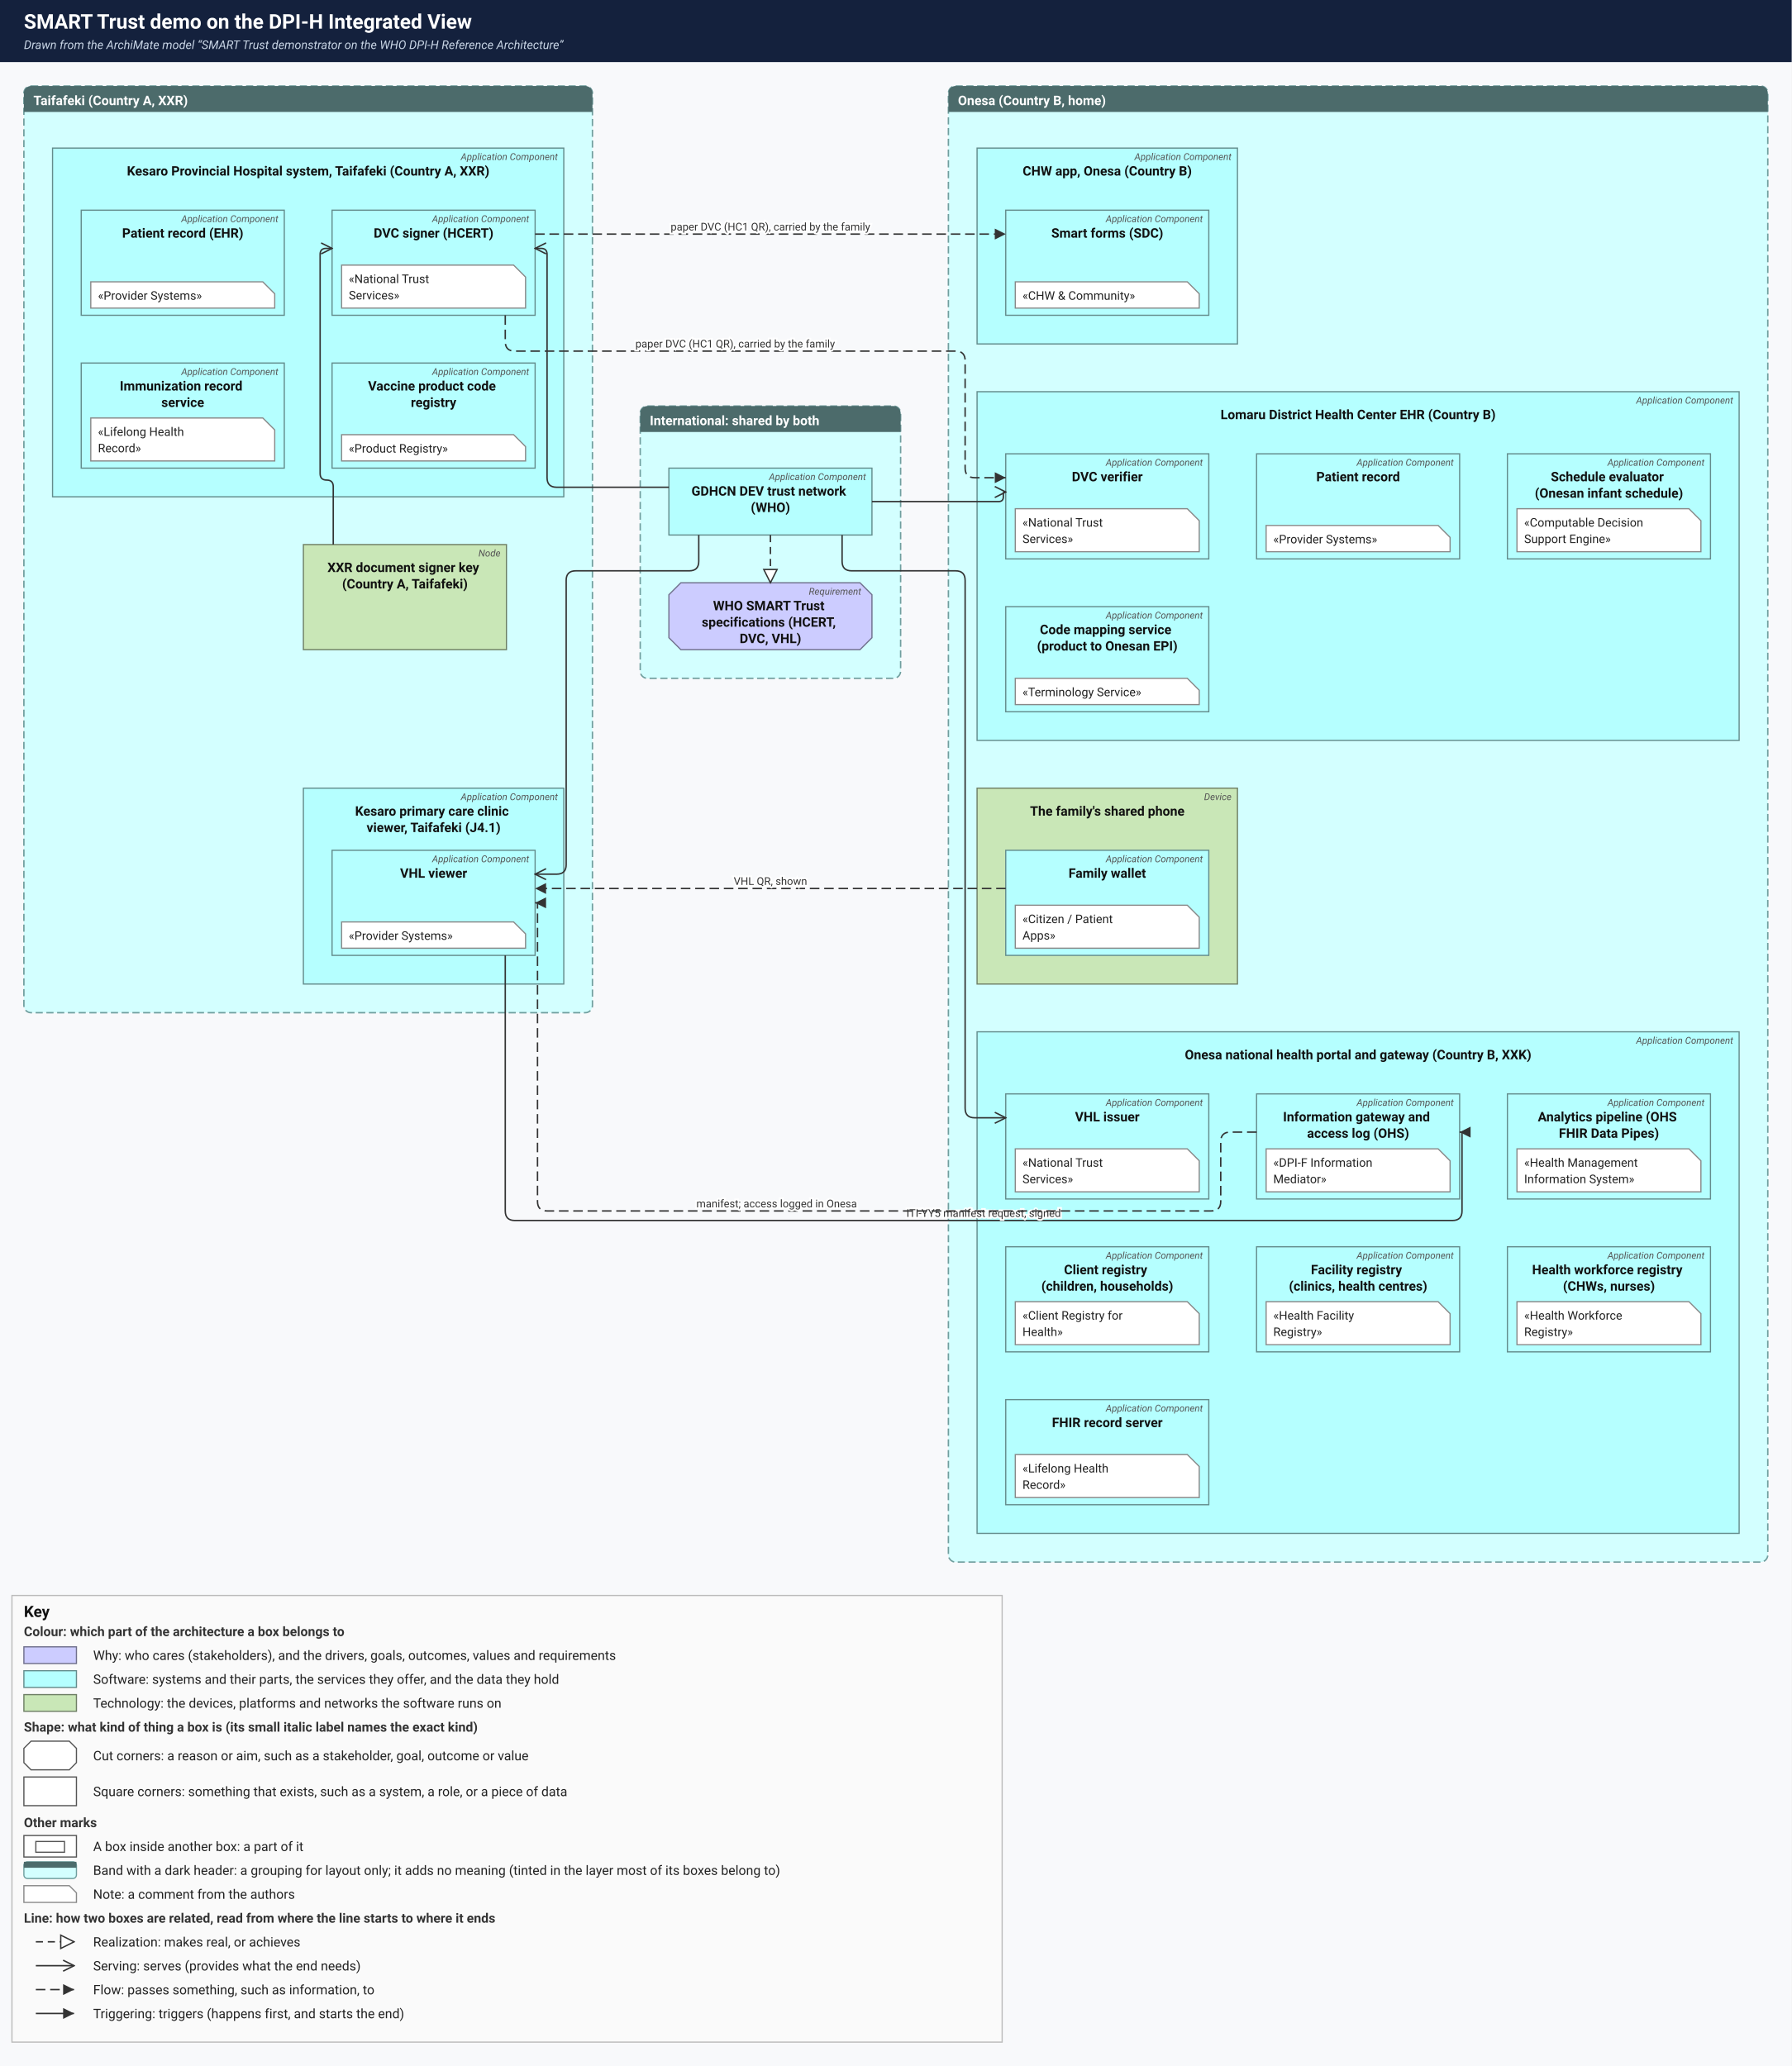
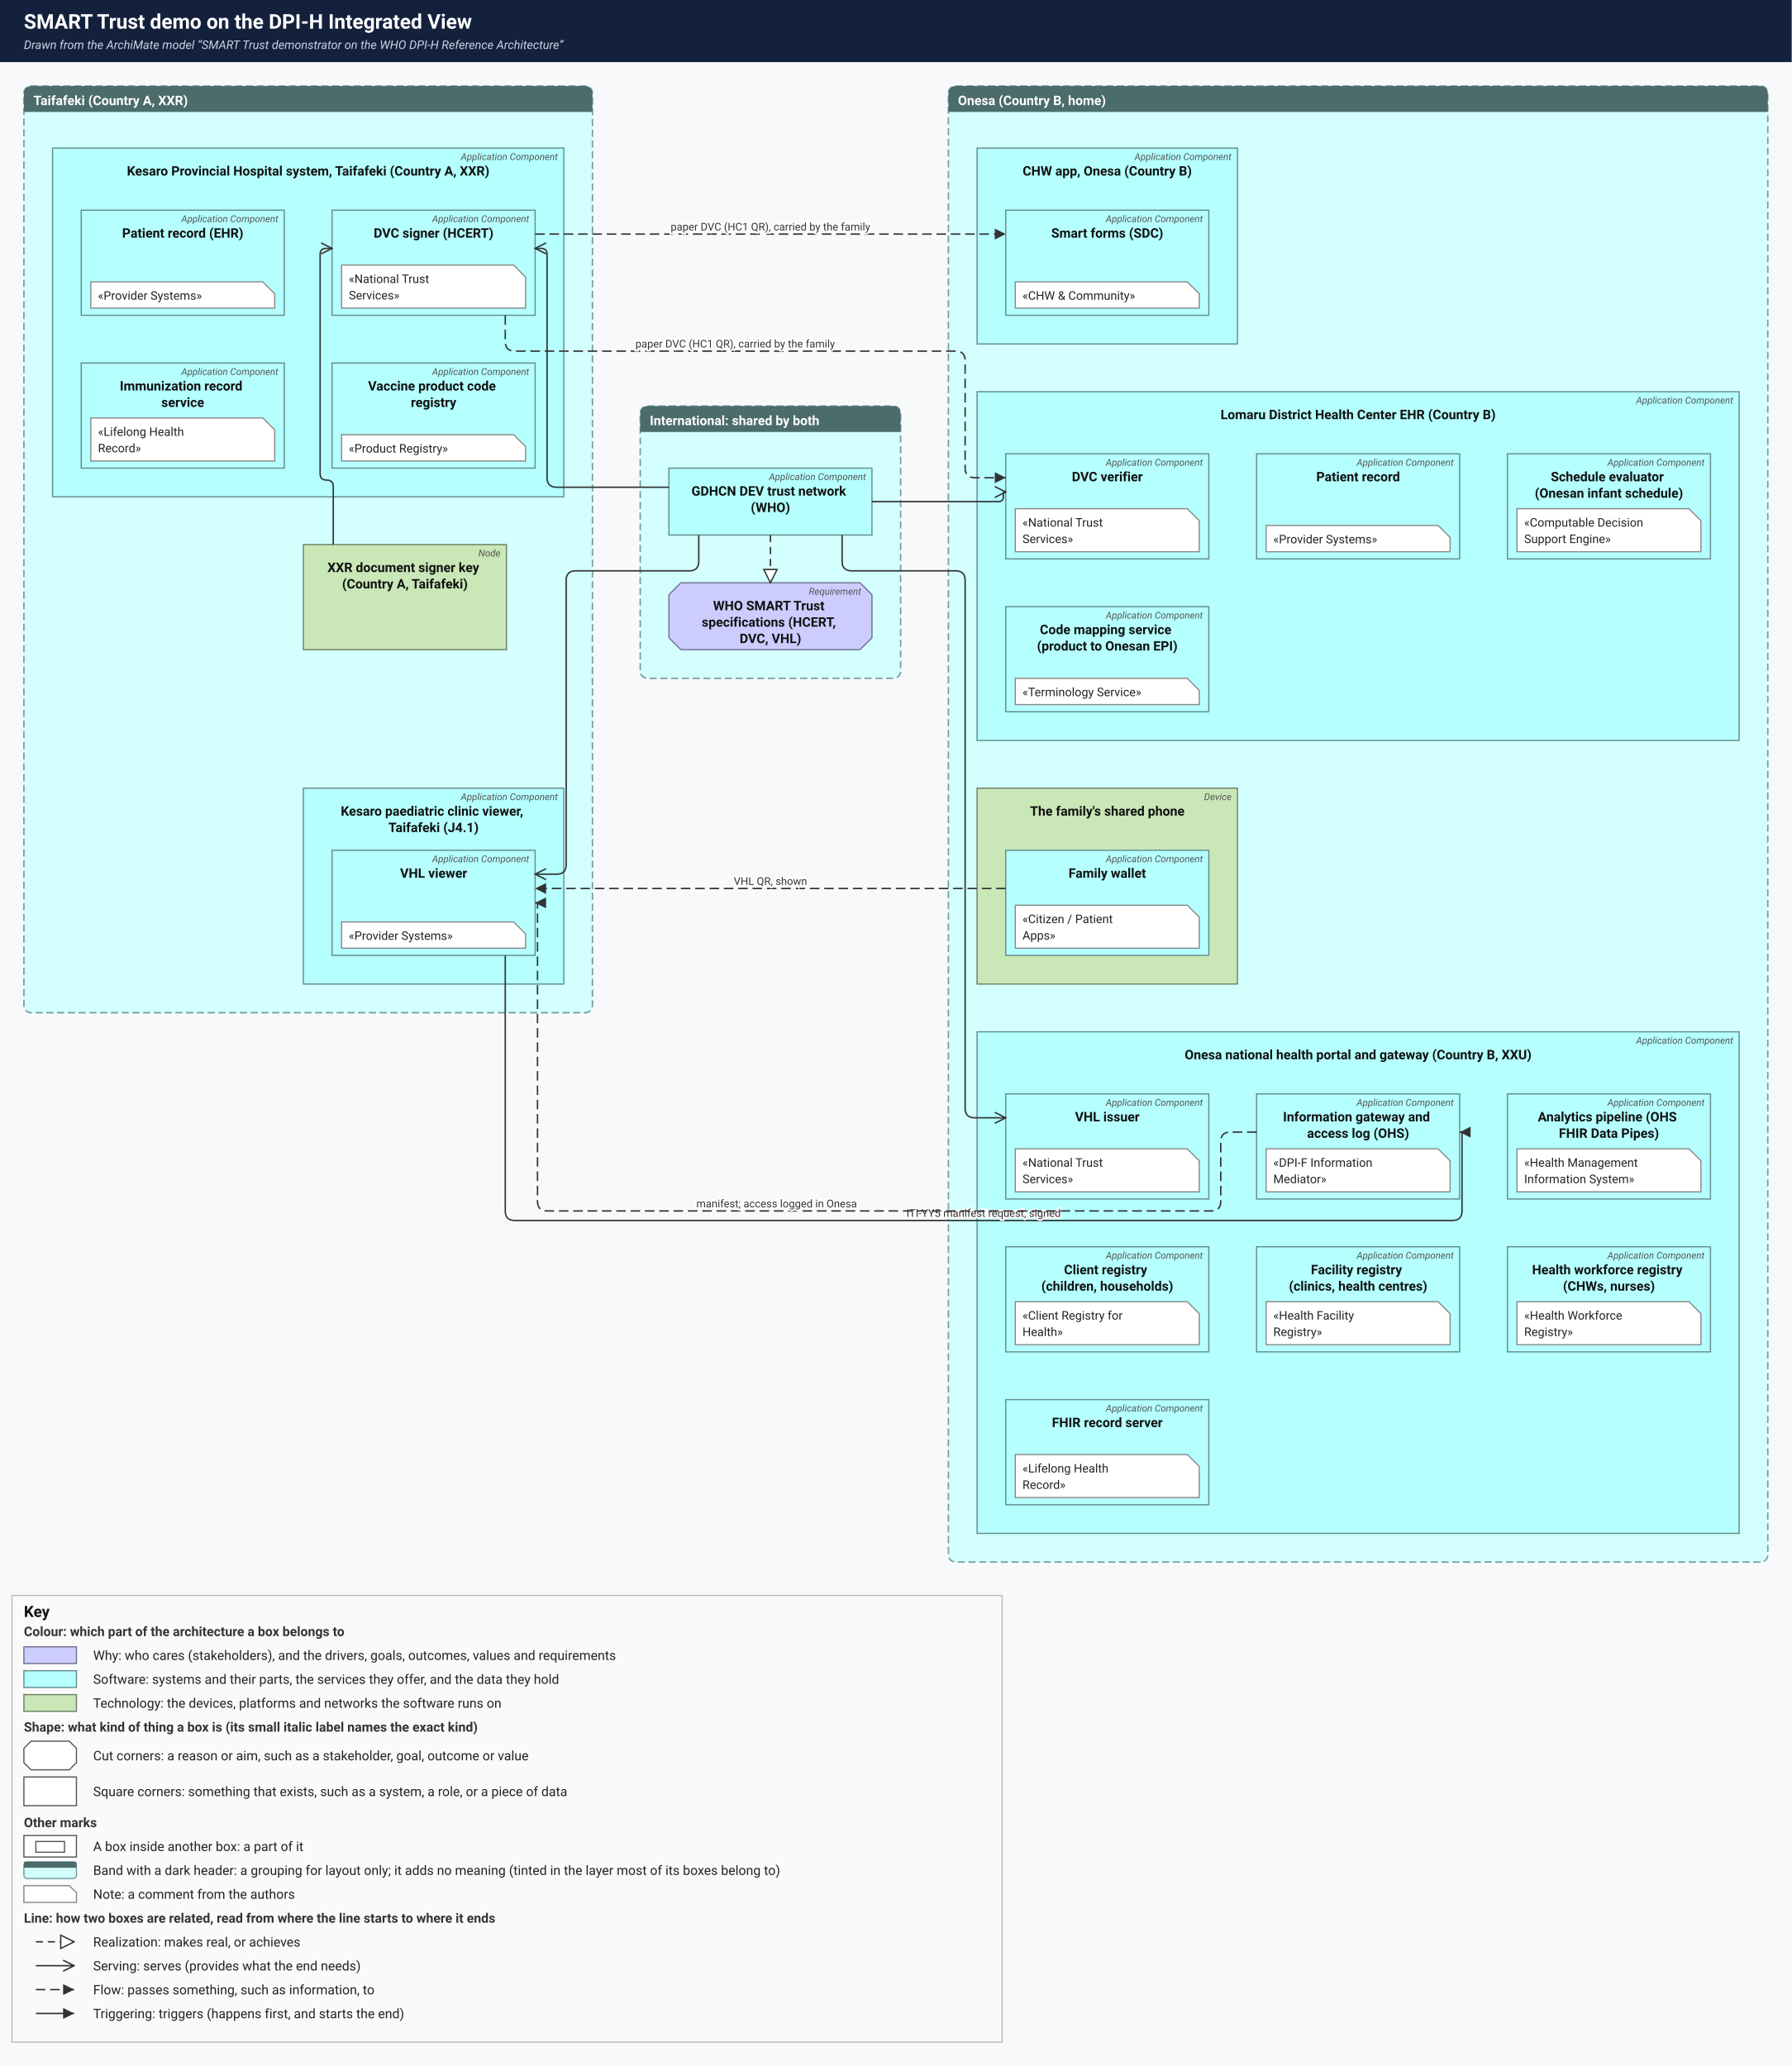
<svg xmlns="http://www.w3.org/2000/svg" viewBox="4 -48 1500 1730" width="1500" height="1730" role="img" aria-labelledby="av-title">
  <style>
.av-name{font:600 11px system-ui, -apple-system, "Segoe UI", Roboto, "Helvetica Neue", Arial, "Noto Sans", sans-serif;fill:#111}
.av-type{font:italic 8px system-ui, -apple-system, "Segoe UI", Roboto, "Helvetica Neue", Arial, "Noto Sans", sans-serif;fill:#555}
.av-group{font:600 11px system-ui, -apple-system, "Segoe UI", Roboto, "Helvetica Neue", Arial, "Noto Sans", sans-serif;fill:#333}
.av-note{font:10px system-ui, -apple-system, "Segoe UI", Roboto, "Helvetica Neue", Arial, "Noto Sans", sans-serif;fill:#222}
.av-key{font:11px system-ui, -apple-system, "Segoe UI", Roboto, "Helvetica Neue", Arial, "Noto Sans", sans-serif;fill:#222}
.av-keyh{font:600 11px system-ui, -apple-system, "Segoe UI", Roboto, "Helvetica Neue", Arial, "Noto Sans", sans-serif;fill:#333}
.av-keyt{font:700 13px system-ui, -apple-system, "Segoe UI", Roboto, "Helvetica Neue", Arial, "Noto Sans", sans-serif;fill:#111}
.av-rel{font:9px system-ui, -apple-system, "Segoe UI", Roboto, "Helvetica Neue", Arial, "Noto Sans", sans-serif;fill:#333;paint-order:stroke;stroke:#fff;stroke-width:3px}
a:hover rect,a:hover polygon,a:focus rect,a:focus polygon{stroke:#06c;stroke-width:2.5}
</style>
  <defs>
    <marker id="arrow-open" viewBox="0 0 12 12" refX="11" refY="6" markerWidth="11" markerHeight="11" orient="auto-start-reverse" markerUnits="userSpaceOnUse">
      <path d="M1 1 L11 6 L1 11" fill="none" stroke="#333" stroke-width="1.3" />
    </marker>
    <marker id="arrow-filled" viewBox="0 0 12 12" refX="11" refY="6" markerWidth="11" markerHeight="11" orient="auto-start-reverse" markerUnits="userSpaceOnUse">
      <path d="M1 1 L11 6 L1 11 Z" fill="#333" />
    </marker>
    <marker id="arrow-small" viewBox="0 0 10 10" refX="9" refY="5" markerWidth="8" markerHeight="8" orient="auto-start-reverse" markerUnits="userSpaceOnUse">
      <path d="M1 1 L9 5 L1 9" fill="none" stroke="#333" stroke-width="1.2" />
    </marker>
    <marker id="triangle-hollow" viewBox="0 0 14 14" refX="13" refY="7" markerWidth="13" markerHeight="13" orient="auto-start-reverse" markerUnits="userSpaceOnUse">
      <path d="M1 1 L13 7 L1 13 Z" fill="#fff" stroke="#333" stroke-width="1.2" />
    </marker>
    <marker id="diamond-filled" viewBox="0 0 16 10" refX="1" refY="5" markerWidth="16" markerHeight="10" orient="auto-start-reverse" markerUnits="userSpaceOnUse">
      <path d="M1 5 L8 1 L15 5 L8 9 Z" fill="#333" />
    </marker>
    <marker id="diamond-hollow" viewBox="0 0 16 10" refX="1" refY="5" markerWidth="16" markerHeight="10" orient="auto-start-reverse" markerUnits="userSpaceOnUse">
      <path d="M1 5 L8 1 L15 5 L8 9 Z" fill="#fff" stroke="#333" stroke-width="1.2" />
    </marker>
    <marker id="dot" viewBox="0 0 8 8" refX="4" refY="4" markerWidth="7" markerHeight="7" orient="auto" markerUnits="userSpaceOnUse">
      <circle cx="4" cy="4" r="3.2" fill="#333" />
    </marker>
    <pattern id="missing" width="8" height="8" patternUnits="userSpaceOnUse" patternTransform="rotate(45)">
      <rect width="8" height="8" fill="#fff" />
      <line x1="0" y1="0" x2="0" y2="8" stroke="#d33" stroke-width="2" />
    </pattern>
  </defs>
  <rect x="4" y="-48" width="1500" height="1730" fill="#f8f9fb" />
  <rect x="4" y="-48" width="1500" height="52" fill="#14213d" />
  <text x="24" y="-24" style="font:700 17px system-ui, -apple-system, &quot;Segoe UI&quot;, Roboto, &quot;Helvetica Neue&quot;, Arial, &quot;Noto Sans&quot;, sans-serif;fill:#fff">SMART Trust demo on the DPI-H Integrated View</text>
  <text x="24" y="-7" style="font:italic 10px system-ui, -apple-system, &quot;Segoe UI&quot;, Roboto, &quot;Helvetica Neue&quot;, Arial, &quot;Noto Sans&quot;, sans-serif;fill:#c9d6e6">Drawn from the ArchiMate model “SMART Trust demonstrator on the WHO DPI-H Reference Architecture”</text>
  <a href="../../../en/smart-trust-demo/archimate/0.1.0/element/taifafeki-country-a-xxr/" target="_top">
    <rect x="24" y="24" width="476" height="776" rx="6" fill="#d3ffff" stroke="#709e9e" stroke-width="1.2" stroke-dasharray="6 3" />
    <path d="M24 30 a6 6 0 0 1 6 -6 h464 a6 6 0 0 1 6 6 v15.75 h-476 z" fill="#4c6b6b" />
    <text class="av-group" x="32" y="40" style="fill:#fff">Taifafeki (Country A, XXR)</text>
  </a>
  <a href="../../../en/smart-trust-demo/archimate/0.1.0/element/kesaro-provincial-hospital-system-taifafeki-country-a-xxr/" target="_top">
    <rect x="48" y="76" width="428" height="292" fill="#b5ffff" stroke="#648c8c" stroke-width="1" />
    <text class="av-type" x="471" y="86" text-anchor="end">Application Component</text>
    <text class="av-name" x="262" y="99" text-anchor="middle">
      <tspan x="262" dy="0">Kesaro Provincial Hospital system, Taifafeki (Country A, XXR)</tspan>
    </text>
  </a>
  <a href="../../../en/smart-trust-demo/archimate/0.1.0/element/patient-record-ehr/" target="_top">
    <rect x="72" y="128" width="170" height="88" fill="#b5ffff" stroke="#648c8c" stroke-width="1" />
    <text class="av-type" x="237" y="138" text-anchor="end">Application Component</text>
    <text class="av-name" x="157" y="151" text-anchor="middle">
      <tspan x="157" dy="0">Patient record (EHR)</tspan>
    </text>
  </a>
  <g class="av-n">
    <polygon points="80,188 224,188 234,198 234,210 80,210" fill="#ffffff" stroke="#888" />
    <text class="av-note" x="86" y="203">
      <tspan x="86" dy="0">«Provider Systems»</tspan>
    </text>
  </g>
  <a href="../../../en/smart-trust-demo/archimate/0.1.0/element/dvc-signer-hcert/" target="_top">
    <rect x="282" y="128" width="170" height="88" fill="#b5ffff" stroke="#648c8c" stroke-width="1" />
    <text class="av-type" x="447" y="138" text-anchor="end">Application Component</text>
    <text class="av-name" x="367" y="151" text-anchor="middle">
      <tspan x="367" dy="0">DVC signer (HCERT)</tspan>
    </text>
  </a>
  <g class="av-n">
    <polygon points="290,174 434,174 444,184 444,210 290,210" fill="#ffffff" stroke="#888" />
    <text class="av-note" x="296" y="189">
      <tspan x="296" dy="0">«National Trust</tspan>
      <tspan x="296" dy="13.75">Services»</tspan>
    </text>
  </g>
  <a href="../../../en/smart-trust-demo/archimate/0.1.0/element/immunization-record-service/" target="_top">
    <rect x="72" y="256" width="170" height="88" fill="#b5ffff" stroke="#648c8c" stroke-width="1" />
    <text class="av-type" x="237" y="266" text-anchor="end">Application Component</text>
    <text class="av-name" x="157" y="279" text-anchor="middle">
      <tspan x="157" dy="0">Immunization record</tspan>
      <tspan x="157" dy="13.75">service</tspan>
    </text>
  </a>
  <g class="av-n">
    <polygon points="80,302 224,302 234,312 234,338 80,338" fill="#ffffff" stroke="#888" />
    <text class="av-note" x="86" y="317">
      <tspan x="86" dy="0">«Lifelong Health</tspan>
      <tspan x="86" dy="13.75">Record»</tspan>
    </text>
  </g>
  <a href="../../../en/smart-trust-demo/archimate/0.1.0/element/vaccine-product-code-registry/" target="_top">
    <rect x="282" y="256" width="170" height="88" fill="#b5ffff" stroke="#648c8c" stroke-width="1" />
    <text class="av-type" x="447" y="266" text-anchor="end">Application Component</text>
    <text class="av-name" x="367" y="279" text-anchor="middle">
      <tspan x="367" dy="0">Vaccine product code</tspan>
      <tspan x="367" dy="13.75">registry</tspan>
    </text>
  </a>
  <g class="av-n">
    <polygon points="290,316 434,316 444,326 444,338 290,338" fill="#ffffff" stroke="#888" />
    <text class="av-note" x="296" y="331">
      <tspan x="296" dy="0">«Product Registry»</tspan>
    </text>
  </g>
  <a href="../../../en/smart-trust-demo/archimate/0.1.0/element/xxr-document-signer-key-country-a-taifafeki/" target="_top">
    <rect x="258" y="408" width="170" height="88" fill="#c9e7b7" stroke="#6f7f65" stroke-width="1" />
    <text class="av-type" x="423" y="418" text-anchor="end">Node</text>
    <text class="av-name" x="343" y="431" text-anchor="middle">
      <tspan x="343" dy="0">XXR document signer key</tspan>
      <tspan x="343" dy="13.75">(Country A, Taifafeki)</tspan>
    </text>
  </a>
-   <a href="../../../en/smart-trust-demo/archimate/0.1.0/element/kesaro-primary-care-clinic-viewer-taifafeki-j4-1/" target="_top">
+   <a href="../../../en/smart-trust-demo/archimate/0.1.0/element/kesaro-paediatric-clinic-viewer-taifafeki-j4-1/" target="_top">
    <rect x="258" y="612" width="218" height="164" fill="#b5ffff" stroke="#648c8c" stroke-width="1" />
    <text class="av-type" x="471" y="622" text-anchor="end">Application Component</text>
    <text class="av-name" x="367" y="635" text-anchor="middle">
-       <tspan x="367" dy="0">Kesaro primary care clinic</tspan>
-       <tspan x="367" dy="13.75">viewer, Taifafeki (J4.1)</tspan>
+       <tspan x="367" dy="0">Kesaro paediatric clinic viewer,</tspan>
+       <tspan x="367" dy="13.75">Taifafeki (J4.1)</tspan>
    </text>
  </a>
  <a href="../../../en/smart-trust-demo/archimate/0.1.0/element/vhl-viewer/" target="_top">
    <rect x="282" y="664" width="170" height="88" fill="#b5ffff" stroke="#648c8c" stroke-width="1" />
    <text class="av-type" x="447" y="674" text-anchor="end">Application Component</text>
    <text class="av-name" x="367" y="687" text-anchor="middle">
      <tspan x="367" dy="0">VHL viewer</tspan>
    </text>
  </a>
  <g class="av-n">
    <polygon points="290,724 434,724 444,734 444,746 290,746" fill="#ffffff" stroke="#888" />
    <text class="av-note" x="296" y="739">
      <tspan x="296" dy="0">«Provider Systems»</tspan>
    </text>
  </g>
  <a href="../../../en/smart-trust-demo/archimate/0.1.0/element/international-shared-by-both/" target="_top">
    <rect x="540" y="292" width="218" height="228" rx="6" fill="#d3ffff" stroke="#709e9e" stroke-width="1.2" stroke-dasharray="6 3" />
    <path d="M540 298 a6 6 0 0 1 6 -6 h206 a6 6 0 0 1 6 6 v15.75 h-218 z" fill="#4c6b6b" />
    <text class="av-group" x="548" y="308" style="fill:#fff">International: shared by both</text>
  </a>
  <a href="../../../en/smart-trust-demo/archimate/0.1.0/element/gdhcn-dev-trust-network-who/" target="_top">
    <rect x="564" y="344" width="170" height="56" fill="#b5ffff" stroke="#648c8c" stroke-width="1" />
    <text class="av-type" x="729" y="354" text-anchor="end">Application Component</text>
    <text class="av-name" x="649" y="367" text-anchor="middle">
      <tspan x="649" dy="0">GDHCN DEV trust network</tspan>
      <tspan x="649" dy="13.75">(WHO)</tspan>
    </text>
  </a>
  <a href="../../../en/smart-trust-demo/archimate/0.1.0/element/who-smart-trust-specifications-hcert-dvc-vhl/" target="_top">
    <polygon points="574,440 724,440 734,450 734,486 724,496 574,496 564,486 564,450" fill="#ccccff" stroke="#70708c" stroke-width="1" />
    <text class="av-type" x="725" y="450" text-anchor="end">Requirement</text>
    <text class="av-name" x="649" y="463" text-anchor="middle">
      <tspan x="649" dy="0">WHO SMART Trust</tspan>
      <tspan x="649" dy="13.75">specifications (HCERT,</tspan>
      <tspan x="649" dy="13.75">DVC, VHL)</tspan>
    </text>
  </a>
  <a href="../../../en/smart-trust-demo/archimate/0.1.0/element/onesa-country-b-home/" target="_top">
    <rect x="798" y="24" width="686" height="1236" rx="6" fill="#d3ffff" stroke="#709e9e" stroke-width="1.2" stroke-dasharray="6 3" />
    <path d="M798 30 a6 6 0 0 1 6 -6 h674 a6 6 0 0 1 6 6 v15.75 h-686 z" fill="#4c6b6b" />
    <text class="av-group" x="806" y="40" style="fill:#fff">Onesa (Country B, home)</text>
  </a>
  <a href="../../../en/smart-trust-demo/archimate/0.1.0/element/chw-app-onesa-country-b/" target="_top">
    <rect x="822" y="76" width="218" height="164" fill="#b5ffff" stroke="#648c8c" stroke-width="1" />
    <text class="av-type" x="1035" y="86" text-anchor="end">Application Component</text>
    <text class="av-name" x="931" y="99" text-anchor="middle">
      <tspan x="931" dy="0">CHW app, Onesa (Country B)</tspan>
    </text>
  </a>
  <a href="../../../en/smart-trust-demo/archimate/0.1.0/element/smart-forms-sdc/" target="_top">
    <rect x="846" y="128" width="170" height="88" fill="#b5ffff" stroke="#648c8c" stroke-width="1" />
    <text class="av-type" x="1011" y="138" text-anchor="end">Application Component</text>
    <text class="av-name" x="931" y="151" text-anchor="middle">
      <tspan x="931" dy="0">Smart forms (SDC)</tspan>
    </text>
  </a>
  <g class="av-n">
    <polygon points="854,188 998,188 1008,198 1008,210 854,210" fill="#ffffff" stroke="#888" />
    <text class="av-note" x="860" y="203">
      <tspan x="860" dy="0">«CHW &amp; Community»</tspan>
    </text>
  </g>
  <a href="../../../en/smart-trust-demo/archimate/0.1.0/element/lomaru-district-health-center-ehr-country-b/" target="_top">
    <rect x="822" y="280" width="638" height="292" fill="#b5ffff" stroke="#648c8c" stroke-width="1" />
    <text class="av-type" x="1455" y="290" text-anchor="end">Application Component</text>
    <text class="av-name" x="1141" y="303" text-anchor="middle">
      <tspan x="1141" dy="0">Lomaru District Health Center EHR (Country B)</tspan>
    </text>
  </a>
  <a href="../../../en/smart-trust-demo/archimate/0.1.0/element/dvc-verifier/" target="_top">
    <rect x="846" y="332" width="170" height="88" fill="#b5ffff" stroke="#648c8c" stroke-width="1" />
    <text class="av-type" x="1011" y="342" text-anchor="end">Application Component</text>
    <text class="av-name" x="931" y="355" text-anchor="middle">
      <tspan x="931" dy="0">DVC verifier</tspan>
    </text>
  </a>
  <g class="av-n">
    <polygon points="854,378 998,378 1008,388 1008,414 854,414" fill="#ffffff" stroke="#888" />
    <text class="av-note" x="860" y="393">
      <tspan x="860" dy="0">«National Trust</tspan>
      <tspan x="860" dy="13.75">Services»</tspan>
    </text>
  </g>
  <a href="../../../en/smart-trust-demo/archimate/0.1.0/element/patient-record/" target="_top">
    <rect x="1056" y="332" width="170" height="88" fill="#b5ffff" stroke="#648c8c" stroke-width="1" />
    <text class="av-type" x="1221" y="342" text-anchor="end">Application Component</text>
    <text class="av-name" x="1141" y="355" text-anchor="middle">
      <tspan x="1141" dy="0">Patient record</tspan>
    </text>
  </a>
  <g class="av-n">
    <polygon points="1064,392 1208,392 1218,402 1218,414 1064,414" fill="#ffffff" stroke="#888" />
    <text class="av-note" x="1070" y="407">
      <tspan x="1070" dy="0">«Provider Systems»</tspan>
    </text>
  </g>
  <a href="../../../en/smart-trust-demo/archimate/0.1.0/element/schedule-evaluator-onesan-infant-schedule/" target="_top">
    <rect x="1266" y="332" width="170" height="88" fill="#b5ffff" stroke="#648c8c" stroke-width="1" />
    <text class="av-type" x="1431" y="342" text-anchor="end">Application Component</text>
    <text class="av-name" x="1351" y="355" text-anchor="middle">
      <tspan x="1351" dy="0">Schedule evaluator</tspan>
      <tspan x="1351" dy="13.75">(Onesan infant schedule)</tspan>
    </text>
  </a>
  <g class="av-n">
    <polygon points="1274,378 1418,378 1428,388 1428,414 1274,414" fill="#ffffff" stroke="#888" />
    <text class="av-note" x="1280" y="393">
      <tspan x="1280" dy="0">«Computable Decision</tspan>
      <tspan x="1280" dy="13.75">Support Engine»</tspan>
    </text>
  </g>
  <a href="../../../en/smart-trust-demo/archimate/0.1.0/element/code-mapping-service-product-to-onesan-epi/" target="_top">
    <rect x="846" y="460" width="170" height="88" fill="#b5ffff" stroke="#648c8c" stroke-width="1" />
    <text class="av-type" x="1011" y="470" text-anchor="end">Application Component</text>
    <text class="av-name" x="931" y="483" text-anchor="middle">
      <tspan x="931" dy="0">Code mapping service</tspan>
      <tspan x="931" dy="13.75">(product to Onesan EPI)</tspan>
    </text>
  </a>
  <g class="av-n">
    <polygon points="854,520 998,520 1008,530 1008,542 854,542" fill="#ffffff" stroke="#888" />
    <text class="av-note" x="860" y="535">
      <tspan x="860" dy="0">«Terminology Service»</tspan>
    </text>
  </g>
  <a href="../../../en/smart-trust-demo/archimate/0.1.0/element/the-family-s-shared-phone/" target="_top">
    <rect x="822" y="612" width="218" height="164" fill="#c9e7b7" stroke="#6f7f65" stroke-width="1" />
    <text class="av-type" x="1035" y="622" text-anchor="end">Device</text>
    <text class="av-name" x="931" y="635" text-anchor="middle">
      <tspan x="931" dy="0">The family's shared phone</tspan>
    </text>
  </a>
  <a href="../../../en/smart-trust-demo/archimate/0.1.0/element/family-wallet/" target="_top">
    <rect x="846" y="664" width="170" height="88" fill="#b5ffff" stroke="#648c8c" stroke-width="1" />
    <text class="av-type" x="1011" y="674" text-anchor="end">Application Component</text>
    <text class="av-name" x="931" y="687" text-anchor="middle">
      <tspan x="931" dy="0">Family wallet</tspan>
    </text>
  </a>
  <g class="av-n">
    <polygon points="854,710 998,710 1008,720 1008,746 854,746" fill="#ffffff" stroke="#888" />
    <text class="av-note" x="860" y="725">
      <tspan x="860" dy="0">«Citizen / Patient</tspan>
      <tspan x="860" dy="13.75">Apps»</tspan>
    </text>
  </g>
-   <a href="../../../en/smart-trust-demo/archimate/0.1.0/element/onesa-national-health-portal-and-gateway-country-b-xxk/" target="_top">
+   <a href="../../../en/smart-trust-demo/archimate/0.1.0/element/onesa-national-health-portal-and-gateway-country-b-xxu/" target="_top">
    <rect x="822" y="816" width="638" height="420" fill="#b5ffff" stroke="#648c8c" stroke-width="1" />
    <text class="av-type" x="1455" y="826" text-anchor="end">Application Component</text>
    <text class="av-name" x="1141" y="839" text-anchor="middle">
-       <tspan x="1141" dy="0">Onesa national health portal and gateway (Country B, XXK)</tspan>
+       <tspan x="1141" dy="0">Onesa national health portal and gateway (Country B, XXU)</tspan>
    </text>
  </a>
  <a href="../../../en/smart-trust-demo/archimate/0.1.0/element/vhl-issuer/" target="_top">
    <rect x="846" y="868" width="170" height="88" fill="#b5ffff" stroke="#648c8c" stroke-width="1" />
    <text class="av-type" x="1011" y="878" text-anchor="end">Application Component</text>
    <text class="av-name" x="931" y="891" text-anchor="middle">
      <tspan x="931" dy="0">VHL issuer</tspan>
    </text>
  </a>
  <g class="av-n">
    <polygon points="854,914 998,914 1008,924 1008,950 854,950" fill="#ffffff" stroke="#888" />
    <text class="av-note" x="860" y="929">
      <tspan x="860" dy="0">«National Trust</tspan>
      <tspan x="860" dy="13.75">Services»</tspan>
    </text>
  </g>
  <a href="../../../en/smart-trust-demo/archimate/0.1.0/element/information-gateway-and-access-log-ohs/" target="_top">
    <rect x="1056" y="868" width="170" height="88" fill="#b5ffff" stroke="#648c8c" stroke-width="1" />
    <text class="av-type" x="1221" y="878" text-anchor="end">Application Component</text>
    <text class="av-name" x="1141" y="891" text-anchor="middle">
      <tspan x="1141" dy="0">Information gateway and</tspan>
      <tspan x="1141" dy="13.75">access log (OHS)</tspan>
    </text>
  </a>
  <g class="av-n">
    <polygon points="1064,914 1208,914 1218,924 1218,950 1064,950" fill="#ffffff" stroke="#888" />
    <text class="av-note" x="1070" y="929">
      <tspan x="1070" dy="0">«DPI-F Information</tspan>
      <tspan x="1070" dy="13.75">Mediator»</tspan>
    </text>
  </g>
  <a href="../../../en/smart-trust-demo/archimate/0.1.0/element/analytics-pipeline-ohs-fhir-data-pipes/" target="_top">
    <rect x="1266" y="868" width="170" height="88" fill="#b5ffff" stroke="#648c8c" stroke-width="1" />
    <text class="av-type" x="1431" y="878" text-anchor="end">Application Component</text>
    <text class="av-name" x="1351" y="891" text-anchor="middle">
      <tspan x="1351" dy="0">Analytics pipeline (OHS</tspan>
      <tspan x="1351" dy="13.75">FHIR Data Pipes)</tspan>
    </text>
  </a>
  <g class="av-n">
    <polygon points="1274,914 1418,914 1428,924 1428,950 1274,950" fill="#ffffff" stroke="#888" />
    <text class="av-note" x="1280" y="929">
      <tspan x="1280" dy="0">«Health Management</tspan>
      <tspan x="1280" dy="13.75">Information System»</tspan>
    </text>
  </g>
  <a href="../../../en/smart-trust-demo/archimate/0.1.0/element/client-registry-children-households/" target="_top">
    <rect x="846" y="996" width="170" height="88" fill="#b5ffff" stroke="#648c8c" stroke-width="1" />
    <text class="av-type" x="1011" y="1006" text-anchor="end">Application Component</text>
    <text class="av-name" x="931" y="1019" text-anchor="middle">
      <tspan x="931" dy="0">Client registry</tspan>
      <tspan x="931" dy="13.75">(children, households)</tspan>
    </text>
  </a>
  <g class="av-n">
    <polygon points="854,1042 998,1042 1008,1052 1008,1078 854,1078" fill="#ffffff" stroke="#888" />
    <text class="av-note" x="860" y="1057">
      <tspan x="860" dy="0">«Client Registry for</tspan>
      <tspan x="860" dy="13.75">Health»</tspan>
    </text>
  </g>
  <a href="../../../en/smart-trust-demo/archimate/0.1.0/element/facility-registry-clinics-health-centres/" target="_top">
    <rect x="1056" y="996" width="170" height="88" fill="#b5ffff" stroke="#648c8c" stroke-width="1" />
    <text class="av-type" x="1221" y="1006" text-anchor="end">Application Component</text>
    <text class="av-name" x="1141" y="1019" text-anchor="middle">
      <tspan x="1141" dy="0">Facility registry</tspan>
      <tspan x="1141" dy="13.75">(clinics, health centres)</tspan>
    </text>
  </a>
  <g class="av-n">
    <polygon points="1064,1042 1208,1042 1218,1052 1218,1078 1064,1078" fill="#ffffff" stroke="#888" />
    <text class="av-note" x="1070" y="1057">
      <tspan x="1070" dy="0">«Health Facility</tspan>
      <tspan x="1070" dy="13.75">Registry»</tspan>
    </text>
  </g>
  <a href="../../../en/smart-trust-demo/archimate/0.1.0/element/health-workforce-registry-chws-nurses/" target="_top">
    <rect x="1266" y="996" width="170" height="88" fill="#b5ffff" stroke="#648c8c" stroke-width="1" />
    <text class="av-type" x="1431" y="1006" text-anchor="end">Application Component</text>
    <text class="av-name" x="1351" y="1019" text-anchor="middle">
      <tspan x="1351" dy="0">Health workforce registry</tspan>
      <tspan x="1351" dy="13.75">(CHWs, nurses)</tspan>
    </text>
  </a>
  <g class="av-n">
    <polygon points="1274,1042 1418,1042 1428,1052 1428,1078 1274,1078" fill="#ffffff" stroke="#888" />
    <text class="av-note" x="1280" y="1057">
      <tspan x="1280" dy="0">«Health Workforce</tspan>
      <tspan x="1280" dy="13.75">Registry»</tspan>
    </text>
  </g>
  <a href="../../../en/smart-trust-demo/archimate/0.1.0/element/fhir-record-server/" target="_top">
    <rect x="846" y="1124" width="170" height="88" fill="#b5ffff" stroke="#648c8c" stroke-width="1" />
    <text class="av-type" x="1011" y="1134" text-anchor="end">Application Component</text>
    <text class="av-name" x="931" y="1147" text-anchor="middle">
      <tspan x="931" dy="0">FHIR record server</tspan>
    </text>
  </a>
  <g class="av-n">
    <polygon points="854,1170 998,1170 1008,1180 1008,1206 854,1206" fill="#ffffff" stroke="#888" />
    <text class="av-note" x="860" y="1185">
      <tspan x="860" dy="0">«Lifelong Health</tspan>
      <tspan x="860" dy="13.75">Record»</tspan>
    </text>
  </g>
  <a href="../../../en/smart-trust-demo/archimate/0.1.0/relationship/id-08909a1d794551be8b82d3982bc77dbb/" target="_top">
    <path d="M452 148 L641 148 Q649 148 657 148 L846 148" fill="none" stroke="#333" stroke-width="1.2" stroke-dasharray="8 4" marker-end="url(#arrow-filled)" />
    <path d="M452 148 L641 148 Q649 148 657 148 L846 148" fill="none" stroke="transparent" stroke-width="8" />
    <text class="av-rel" x="649" y="145" text-anchor="middle">paper DVC (HC1 QR), carried by the family</text>
  </a>
  <a href="../../../en/smart-trust-demo/archimate/0.1.0/relationship/id-d714178bc5a85f618b0bf064cb27ec13/" target="_top">
    <path d="M427 216 L427 238 Q427 246 435 246 L612 246 Q620 246 628 246 L804 246 Q812 246 812 254 L812 344 Q812 352 820 352 L846 352" fill="none" stroke="#333" stroke-width="1.2" stroke-dasharray="8 4" marker-end="url(#arrow-filled)" />
    <path d="M427 216 L427 238 Q427 246 435 246 L612 246 Q620 246 628 246 L804 246 Q812 246 812 254 L812 344 Q812 352 820 352 L846 352" fill="none" stroke="transparent" stroke-width="8" />
    <text class="av-rel" x="619.5" y="243" text-anchor="middle">paper DVC (HC1 QR), carried by the family</text>
  </a>
  <a href="../../../en/smart-trust-demo/archimate/0.1.0/relationship/id-86049b720d3859d0a068be07ab036556/" target="_top">
    <path d="M283 408 L283 359.5 Q283 354 277.5 354 L277.5 354 Q272 354 272 348.5 L272 165 Q272 160 277 160 L282 160" fill="none" stroke="#333" stroke-width="1.2" marker-end="url(#arrow-open)" />
    <path d="M283 408 L283 359.5 Q283 354 277.5 354 L277.5 354 Q272 354 272 348.5 L272 165 Q272 160 277 160 L282 160" fill="none" stroke="transparent" stroke-width="8" />
  </a>
  <a href="../../../en/smart-trust-demo/archimate/0.1.0/relationship/id-08726d2ea2745328af5e00b0a3016df9/" target="_top">
    <path d="M427 752 L427 855 Q427 863 427 871 L427 966 Q427 974 435 974 L1220 974 Q1228 974 1228 966 L1228 901 Q1228 900 1227 900 L1226 900" fill="none" stroke="#333" stroke-width="1.2" marker-end="url(#arrow-filled)" />
    <path d="M427 752 L427 855 Q427 863 427 871 L427 966 Q427 974 435 974 L1220 974 Q1228 974 1228 966 L1228 901 Q1228 900 1227 900 L1226 900" fill="none" stroke="transparent" stroke-width="8" />
    <text class="av-rel" x="827.5" y="971" text-anchor="middle">ITI-YY5 manifest request, signed</text>
  </a>
  <a href="../../../en/smart-trust-demo/archimate/0.1.0/relationship/id-c29ac4e94ad8510387ab27f3860732bb/" target="_top">
    <path d="M564 360 L470 360 Q462 360 462 352 L462 165 Q462 160 457 160 L452 160" fill="none" stroke="#333" stroke-width="1.2" marker-end="url(#arrow-open)" />
    <path d="M564 360 L470 360 Q462 360 462 352 L462 165 Q462 160 457 160 L452 160" fill="none" stroke="transparent" stroke-width="8" />
  </a>
  <a href="../../../en/smart-trust-demo/archimate/0.1.0/relationship/id-3fcd420fef4b53f9abf4564080c02242/" target="_top">
    <path d="M589 400 L589 422 Q589 430 581 430 L486 430 Q478 430 478 438 L478 676 Q478 684 470 684 L452 684" fill="none" stroke="#333" stroke-width="1.2" marker-end="url(#arrow-open)" />
    <path d="M589 400 L589 422 Q589 430 581 430 L486 430 Q478 430 478 438 L478 676 Q478 684 470 684 L452 684" fill="none" stroke="transparent" stroke-width="8" />
  </a>
  <a href="../../../en/smart-trust-demo/archimate/0.1.0/relationship/id-3570f6ba70eb579aa52b8070e0ed3e36/" target="_top">
    <path d="M734 372 L840 372 Q844 372 844 368 L844 365 Q844 364 845 364 L846 364" fill="none" stroke="#333" stroke-width="1.2" marker-end="url(#arrow-open)" />
    <path d="M734 372 L840 372 Q844 372 844 368 L844 365 Q844 364 845 364 L846 364" fill="none" stroke="transparent" stroke-width="8" />
  </a>
  <a href="../../../en/smart-trust-demo/archimate/0.1.0/relationship/id-8d1cc9d960eb534dbaf113ae40b209c9/" target="_top">
    <path d="M709 400 L709 422 Q709 430 717 430 L804 430 Q812 430 812 438 L812 880 Q812 888 820 888 L846 888" fill="none" stroke="#333" stroke-width="1.2" marker-end="url(#arrow-open)" />
    <path d="M709 400 L709 422 Q709 430 717 430 L804 430 Q812 430 812 438 L812 880 Q812 888 820 888 L846 888" fill="none" stroke="transparent" stroke-width="8" />
  </a>
  <a href="../../../en/smart-trust-demo/archimate/0.1.0/relationship/id-1b17a63e22f754159d1d6d5ba5ffe112/" target="_top">
    <path d="M649 400 L649 440" fill="none" stroke="#333" stroke-width="1.2" stroke-dasharray="6 4" marker-end="url(#triangle-hollow)" />
    <path d="M649 400 L649 440" fill="none" stroke="transparent" stroke-width="8" />
  </a>
  <a href="../../../en/smart-trust-demo/archimate/0.1.0/relationship/id-0c2bb739f1165e89a5b8ed86d2b2af9c/" target="_top">
    <path d="M846 696 L657 696 Q649 696 641 696 L452 696" fill="none" stroke="#333" stroke-width="1.2" stroke-dasharray="8 4" marker-end="url(#arrow-filled)" />
    <path d="M846 696 L657 696 Q649 696 641 696 L452 696" fill="none" stroke="transparent" stroke-width="8" />
    <text class="av-rel" x="649" y="693" text-anchor="middle">VHL QR, shown</text>
  </a>
  <a href="../../../en/smart-trust-demo/archimate/0.1.0/relationship/id-a4d84374b090508ab035cd743e378210/" target="_top">
    <path d="M1056 900 L1034 900 Q1026 900 1026 908 L1026 958 Q1026 966 1018 966 L662 966 Q654 966 646 966 L462 966 Q454 966 454 958 L454 709 Q454 708 453 708 L452 708" fill="none" stroke="#333" stroke-width="1.2" stroke-dasharray="8 4" marker-end="url(#arrow-filled)" />
    <path d="M1056 900 L1034 900 Q1026 900 1026 908 L1026 958 Q1026 966 1018 966 L662 966 Q654 966 646 966 L462 966 Q454 966 454 958 L454 709 Q454 708 453 708 L452 708" fill="none" stroke="transparent" stroke-width="8" />
    <text class="av-rel" x="654.2" y="963" text-anchor="middle">manifest; access logged in Onesa</text>
  </a>
  <g class="av-legend">
    <rect x="14" y="1288" width="829" height="374" fill="#fafafa" stroke="#bbb" />
    <text class="av-keyt" x="24" y="1306">Key</text>
    <text class="av-keyh" x="24" y="1322">Colour: which part of the architecture a box belongs to</text>
    <rect x="24" y="1331" width="44" height="14" fill="#ccccff" stroke="#70708c" />
    <text class="av-key" x="82" y="1342">Why: who cares (stakeholders), and the drivers, goals, outcomes, values and requirements</text>
    <rect x="24" y="1351" width="44" height="14" fill="#b5ffff" stroke="#648c8c" />
    <text class="av-key" x="82" y="1362">Software: systems and their parts, the services they offer, and the data they hold</text>
    <rect x="24" y="1371" width="44" height="14" fill="#c9e7b7" stroke="#6f7f65" />
    <text class="av-key" x="82" y="1382">Technology: the devices, platforms and networks the software runs on</text>
    <text class="av-keyh" x="24" y="1402">Shape: what kind of thing a box is (its small italic label names the exact kind)</text>
    <polygon points="30,1410 62,1410 68,1416 68,1428 62,1434 30,1434 24,1428 24,1416" fill="#fff" stroke="#555" />
    <text class="av-key" x="82" y="1426">Cut corners: a reason or aim, such as a stakeholder, goal, outcome or value</text>
    <rect x="24" y="1440" width="44" height="24" fill="#fff" stroke="#555" />
    <text class="av-key" x="82" y="1456">Square corners: something that exists, such as a system, a role, or a piece of data</text>
    <text class="av-keyh" x="24" y="1482">Other marks</text>
    <rect x="24" y="1489" width="44" height="18" fill="#fff" stroke="#555" />
    <rect x="34" y="1494" width="24" height="9" fill="#fff" stroke="#555" />
    <text class="av-key" x="82" y="1502">A box inside another box: a part of it</text>
    <rect x="24" y="1511" width="44" height="14" rx="3" fill="#d3ffff" stroke="#709e9e" />
    <rect x="24" y="1511" width="44" height="5" fill="#4c6b6b" />
    <text class="av-key" x="82" y="1522">Band with a dark header: a grouping for layout only; it adds no meaning (tinted in the layer most of its boxes belong to)</text>
    <polygon points="24,1531 62,1531 68,1537 68,1545 24,1545" fill="#fff" stroke="#888" />
    <text class="av-key" x="82" y="1542">Note: a comment from the authors</text>
    <text class="av-keyh" x="24" y="1562">Line: how two boxes are related, read from where the line starts to where it ends</text>
    <path d="M34 1578 L66 1578" fill="none" stroke="#333" stroke-width="1.2" stroke-dasharray="6 4" marker-end="url(#triangle-hollow)" />
    <text class="av-key" x="82" y="1582">Realization: makes real, or achieves</text>
    <path d="M34 1598 L66 1598" fill="none" stroke="#333" stroke-width="1.2" marker-end="url(#arrow-open)" />
    <text class="av-key" x="82" y="1602">Serving: serves (provides what the end needs)</text>
    <path d="M34 1618 L66 1618" fill="none" stroke="#333" stroke-width="1.2" stroke-dasharray="8 4" marker-end="url(#arrow-filled)" />
    <text class="av-key" x="82" y="1622">Flow: passes something, such as information, to</text>
    <path d="M34 1638 L66 1638" fill="none" stroke="#333" stroke-width="1.2" marker-end="url(#arrow-filled)" />
    <text class="av-key" x="82" y="1642">Triggering: triggers (happens first, and starts the end)</text>
  </g>
</svg>
